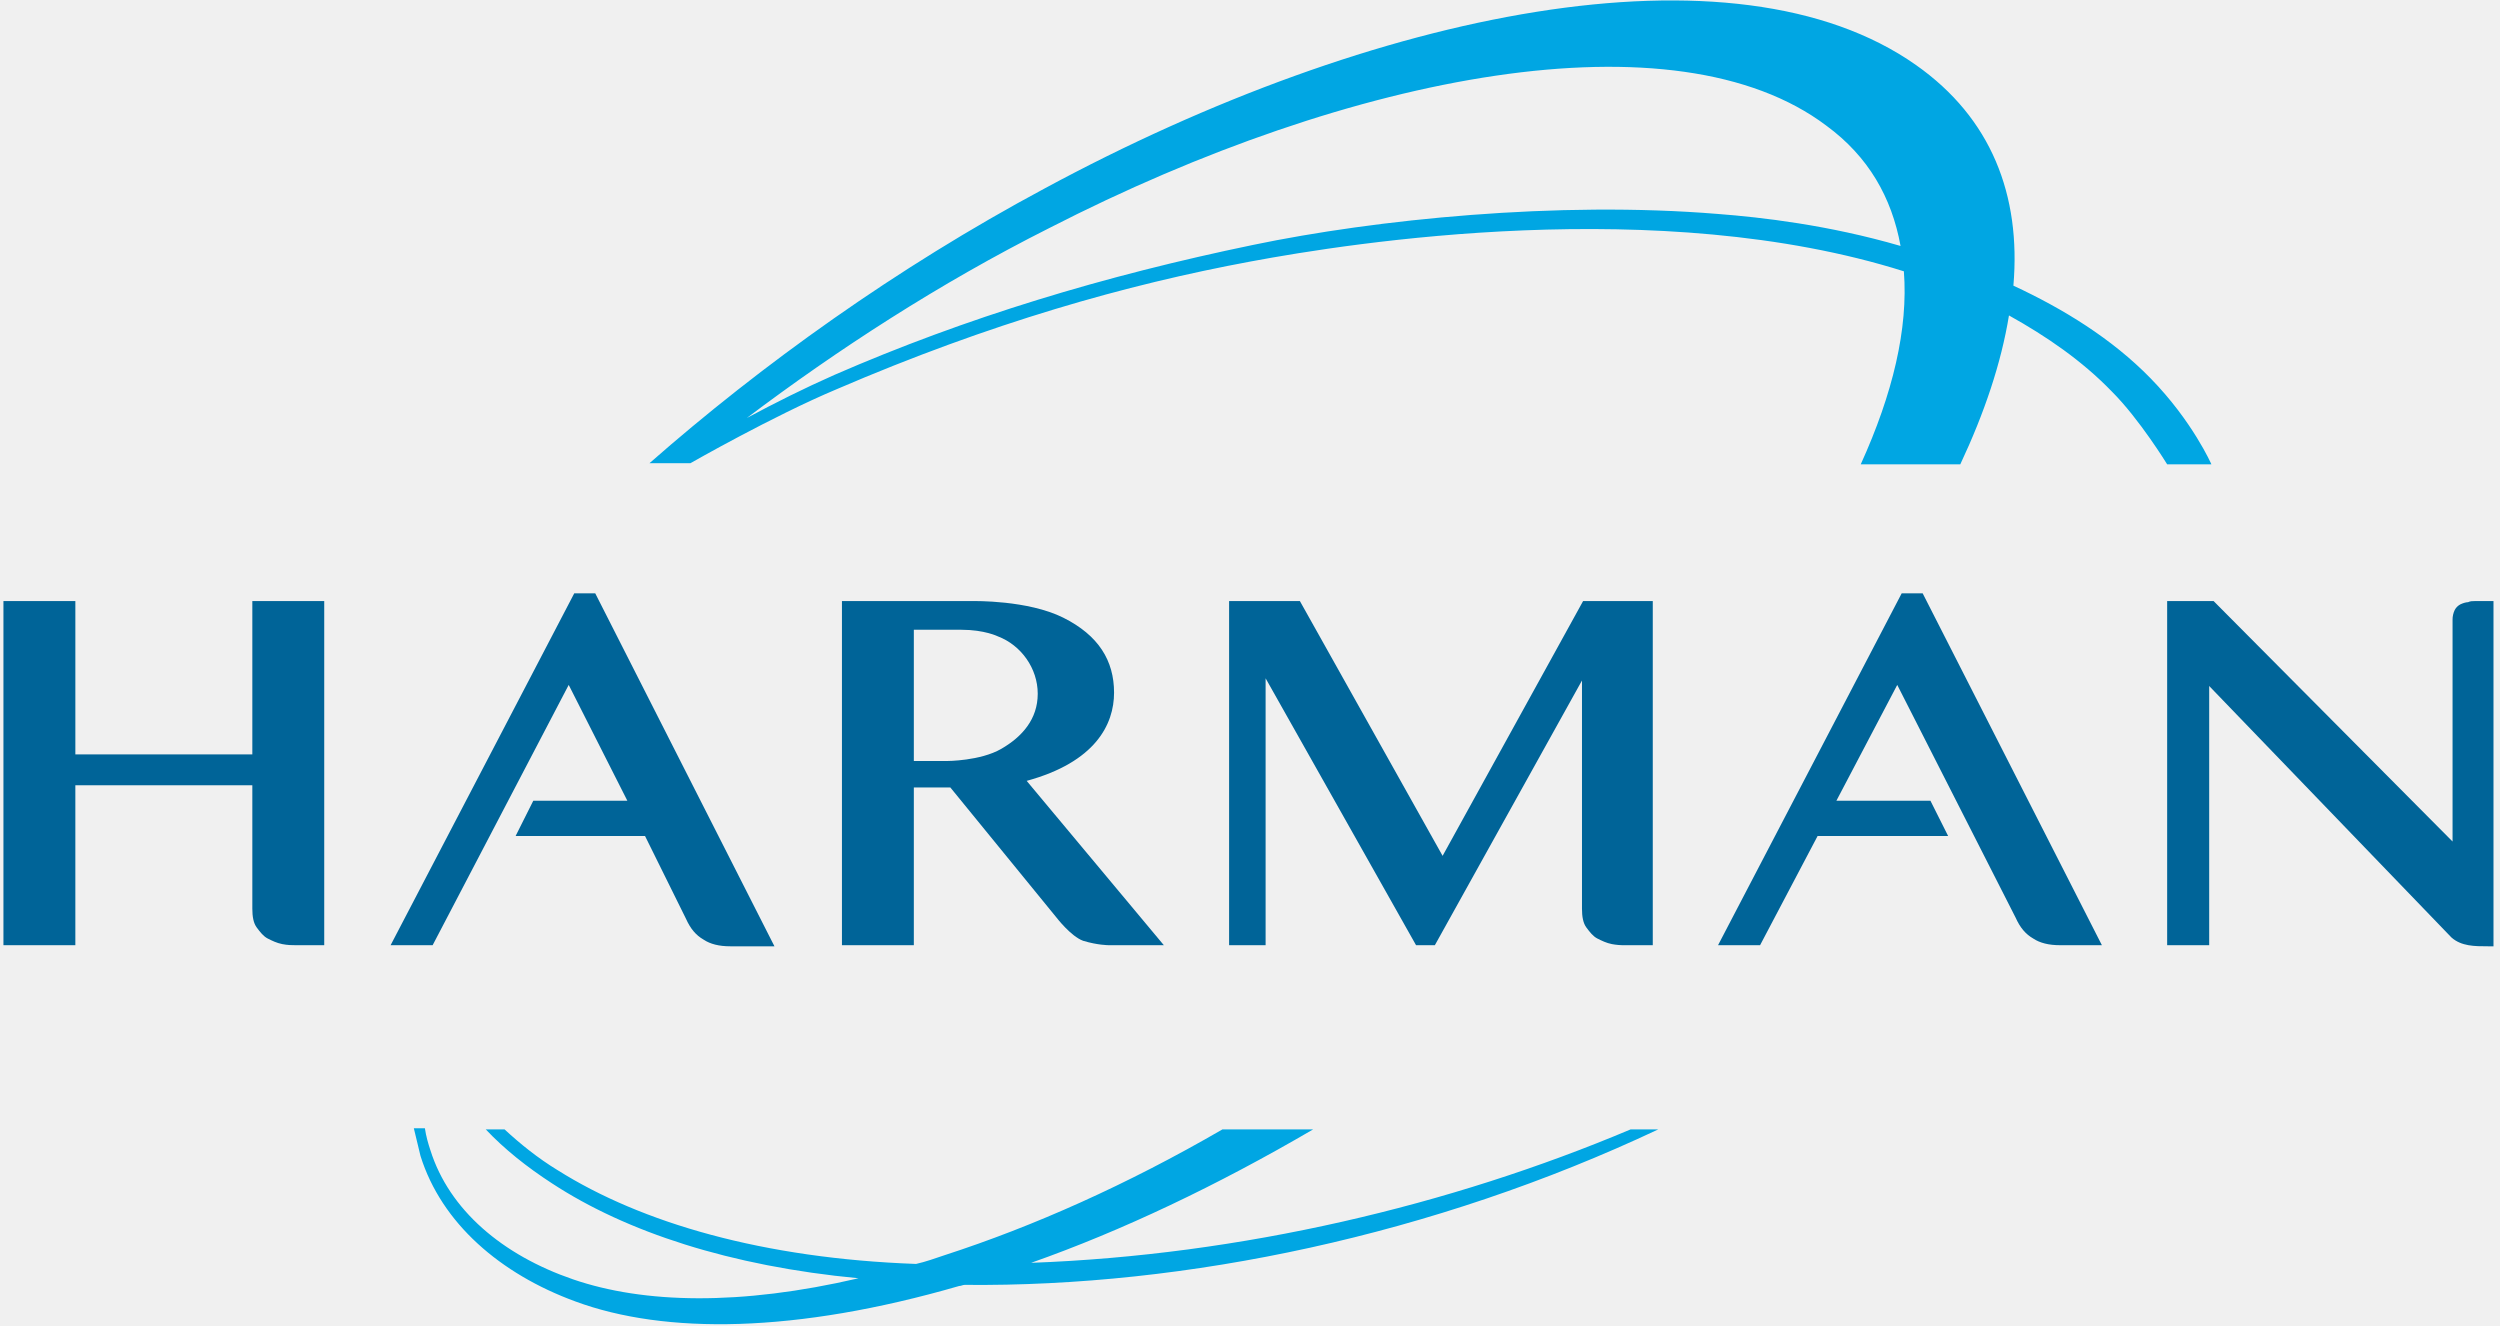
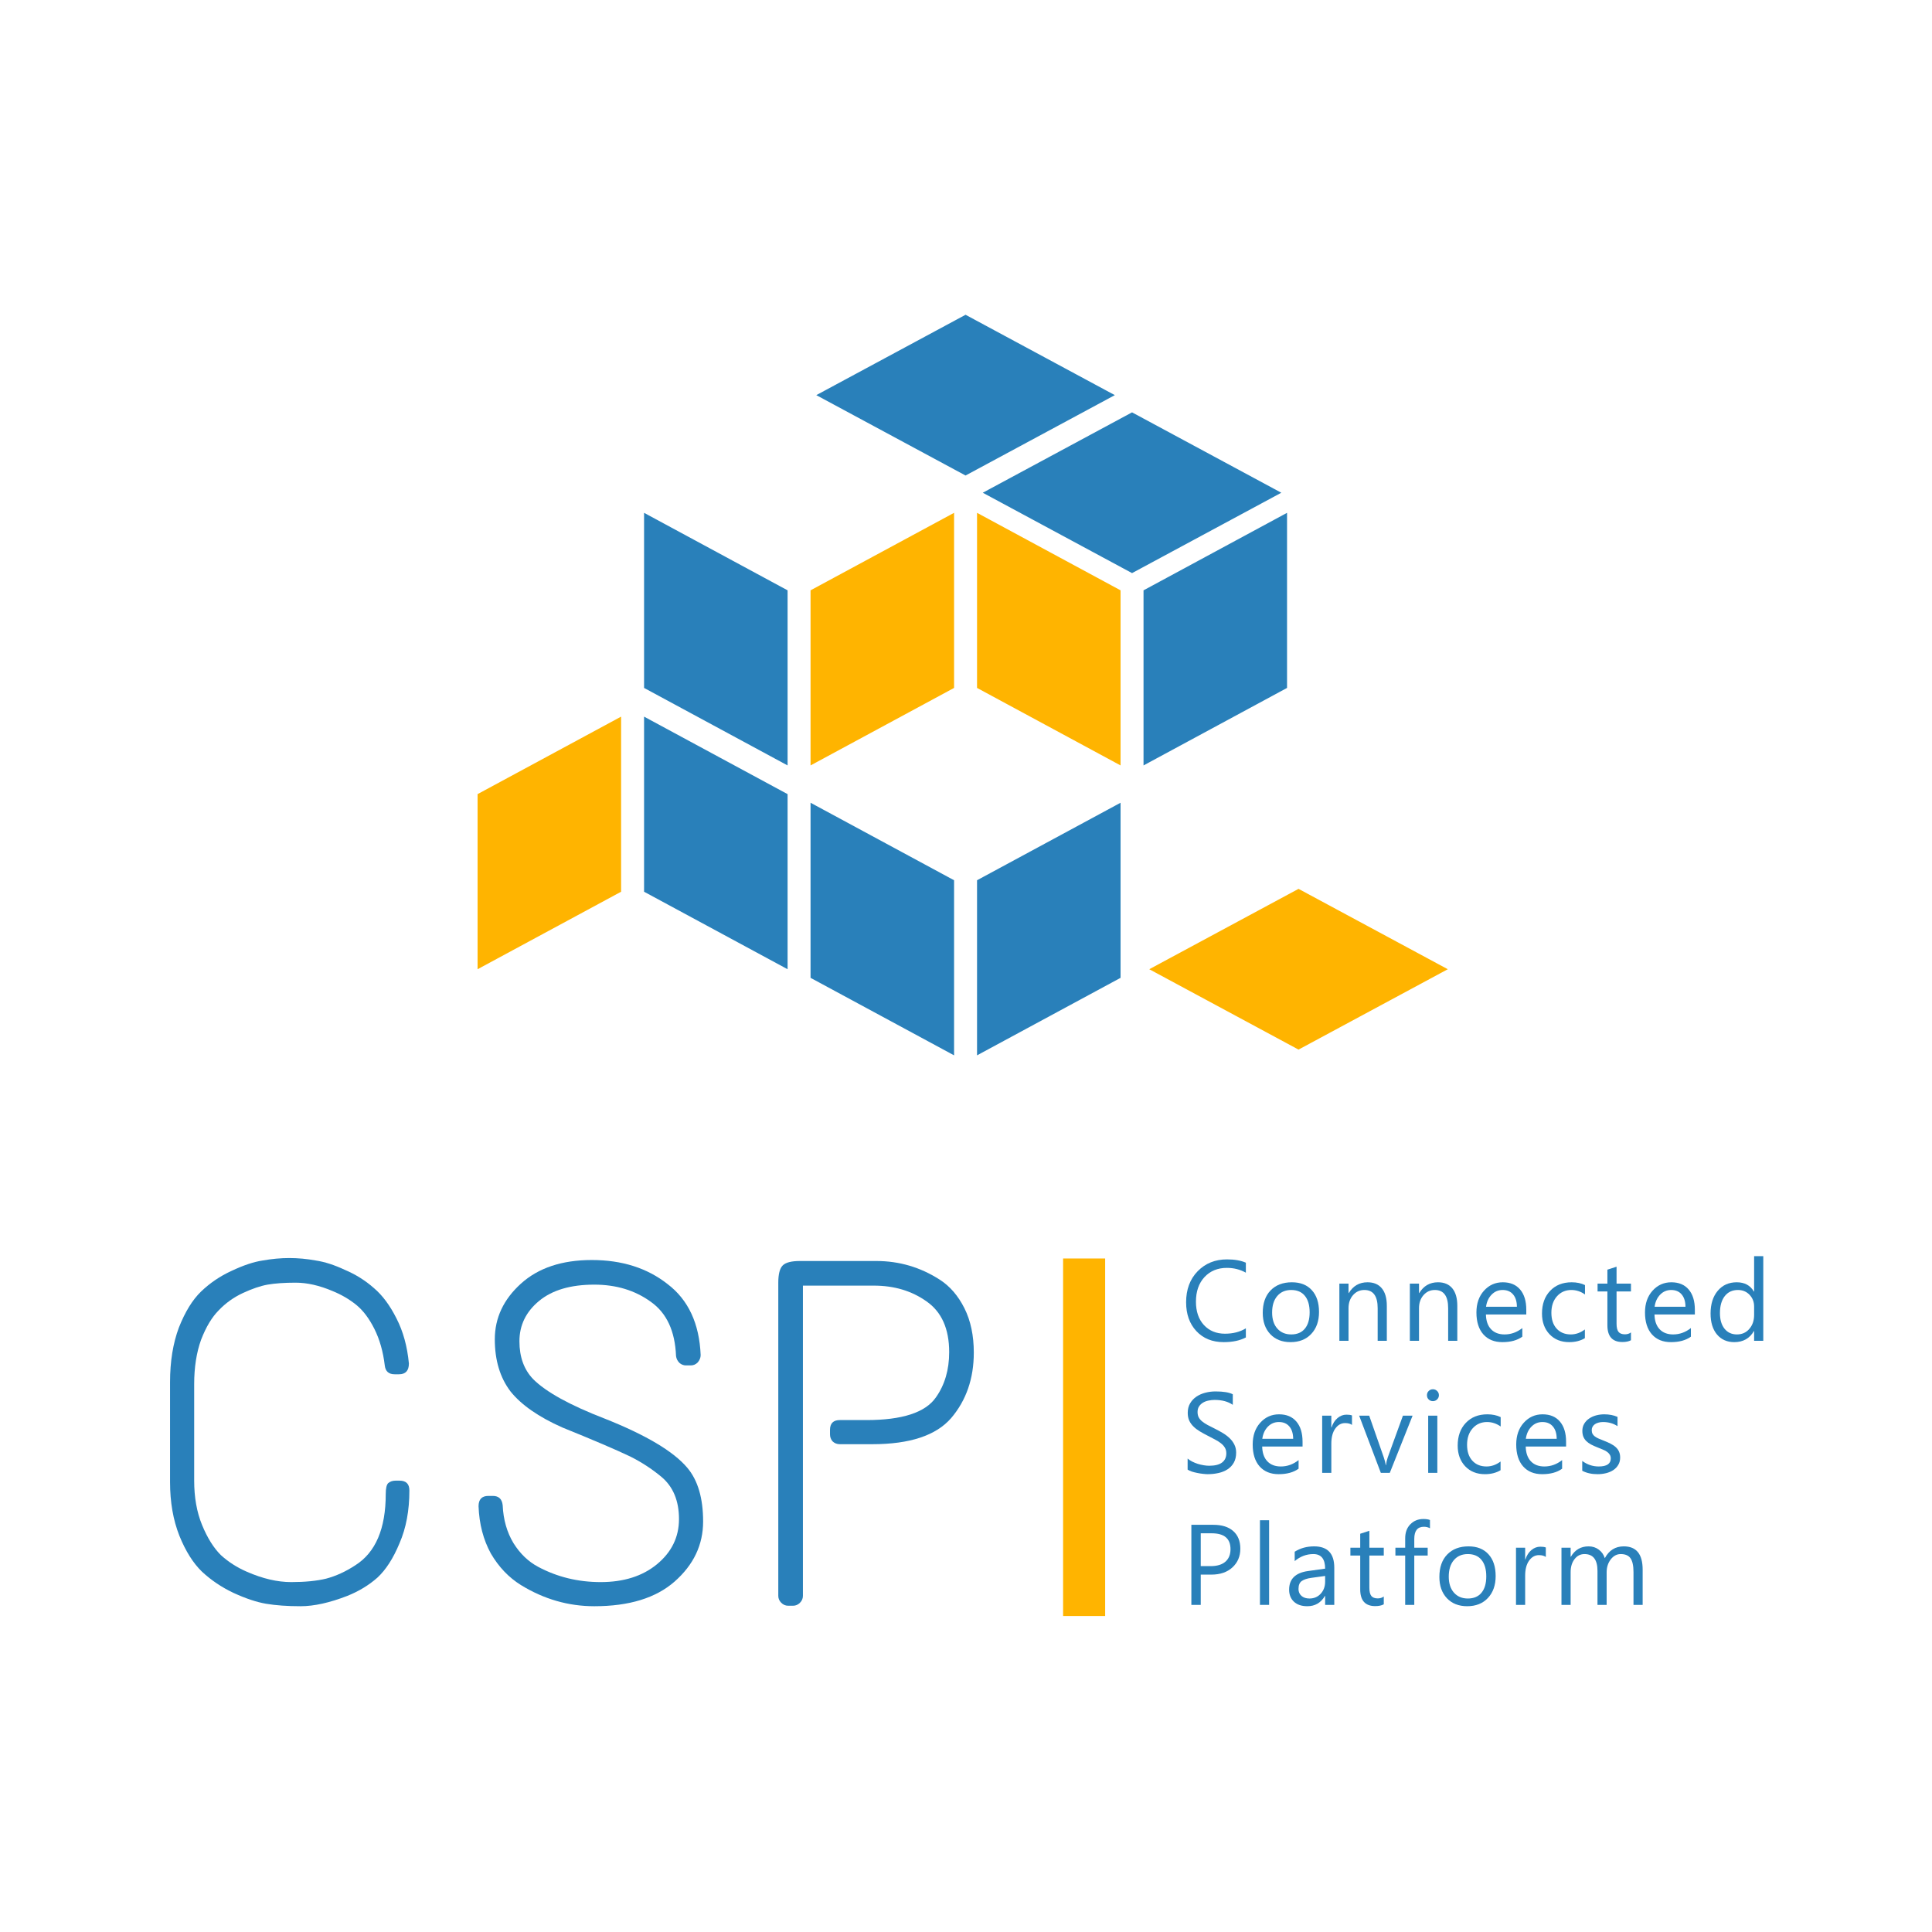
- <svg xmlns="http://www.w3.org/2000/svg" width="281" height="149" viewBox="0 0 281 149">
-   <g fill="none" fill-rule="nonzero">
-     <path fill="#006498" d="M28.362 67.562v17.231H8.47V67.562H.387v38.678h8.082V88.264h19.893v13.885c0 .868.125 1.611.498 2.107.373.496.746.992 1.243 1.24.497.248.995.496 1.616.62.622.124 1.12.124 1.492.124h3.233V67.562h-8.082zM185.772 106.24V67.562h-7.833l-15.79 28.636-16.04-28.636h-7.958v38.678h4.103v-30l16.91 30h2.114l16.537-29.752v25.66c0 .869.124 1.612.497 2.108s.746.992 1.243 1.24c.498.248.995.496 1.617.62a7.156 7.156 0 0 0 1.492.124h3.108zM236.253 106.24L216.11 66.694h-2.362l-20.64 39.546h4.725l6.465-12.273h14.672L216.98 90h-10.568l6.838-13.017 13.304 26.157c.498 1.116 1.12 1.86 1.99 2.356.746.496 1.74.744 2.984.744h4.725zM278.154 67.562c-.249 0-.497 0-.746.124-.249 0-.622.124-.87.248a1.496 1.496 0 0 0-.622.62 2.47 2.47 0 0 0-.249 1.115v24.918l-26.856-27.025h-5.223v38.678h4.725V77.107l27.23 28.265c1.119.992 2.611.992 4.103.992h.622V67.562h-2.114z" />
-     <path fill="#00A6E3" d="M193.108 24.05c-18.029-1.488-38.544.62-52.221 3.47-16.786 3.472-32.328 8.182-47.124 14.629-3.357 1.487-6.59 3.099-9.822 4.834 10.195-7.685 21.634-15.123 33.944-21.322C152.2 8.058 188.383 1.364 205.293 14.132c4.725 3.471 7.336 8.058 8.33 13.513-8.081-2.356-15.666-3.224-20.515-3.595zM77.6 52.066s9.325-5.33 16.412-8.306c17.283-7.438 32.576-11.777 46.626-14.38 11.315-2.107 45.88-7.562 73.358 1.116.498 6.446-1.243 13.76-4.849 21.694h11.19c2.736-5.826 4.601-11.405 5.471-16.735 4.228 2.355 8.207 5.082 11.564 8.553 3.108 3.1 6.216 8.182 6.216 8.182h4.974s-2.114-4.835-6.839-9.67c-4.351-4.462-9.822-7.81-15.417-10.413.87-10.165-2.487-18.843-10.942-24.793-20.391-14.38-60.8-6.198-97.977 13.884-16.66 8.926-31.83 19.835-44.388 30.868h4.6z" />
-     <path fill="#006498" d="M66.907 66.694h-2.363l-20.64 39.546h4.725l15.294-29.257L70.513 90h-10.57l-1.989 3.967h14.548l4.6 9.297c.498 1.116 1.12 1.86 1.99 2.356.746.496 1.74.744 2.984.744h4.973l-20.142-39.67z" />
-     <path fill="#00A6E3" d="M186.394 126.942h-3.109c-20.266 8.554-43.766 14.132-67.39 15 10.196-3.595 20.889-8.678 31.706-15h-10.196c-10.693 6.198-21.261 10.91-31.208 14.132-1.12.372-2.114.744-3.233.992-17.158-.62-30.835-4.587-40.285-10.537-2.238-1.364-4.227-2.975-5.968-4.587h-2.114c2.114 2.232 4.6 4.215 7.46 6.075 8.331 5.454 20.019 9.297 34.442 10.66-13.304 3.1-24.122 2.852-32.08.125-7.957-2.728-13.925-7.81-16.038-14.504-.25-.744-.498-1.612-.622-2.48h-1.244c.25.992.498 2.108.746 3.1 2.363 7.561 8.953 13.264 17.408 16.363 10.07 3.719 24.742 3.595 43.144-1.736.249 0 .373-.124.622-.124 24.867.248 52.719-5.578 77.959-17.479" />
-     <path fill="#006498" d="M102.715 70.91v14.627h3.73s3.73 0 6.093-1.363c2.362-1.364 4.103-3.348 4.103-6.199s-1.865-5.454-4.476-6.446c0 0-1.492-.744-4.103-.744h-5.347v.124zm16.04 32.23l-11.936-14.628h-4.104v17.728h-8.081V67.562h14.796s6.092-.124 10.07 1.86c3.98 1.983 5.72 4.834 5.72 8.43 0 3.594-2.113 7.81-9.822 9.917l15.417 18.47H124.6s-1.244 0-2.86-.495c-1.368-.496-2.984-2.604-2.984-2.604z" />
-   </g>
+ <svg xmlns="http://www.w3.org/2000/svg" width="534" height="534" viewBox="0 0 534 534" fill="none">
+   <rect width="534" height="534" fill="white" />
+   <path d="M221.106 348.538H242.205C248.557 348.538 254.41 350.262 259.764 353.71C262.577 355.525 264.845 358.157 266.57 361.605C268.294 365.053 269.156 369.137 269.156 373.856C269.156 381.024 267.069 387.059 262.894 391.959C258.72 396.769 251.461 399.173 241.116 399.173H232.132C231.315 399.173 230.635 398.901 230.09 398.357C229.636 397.812 229.41 397.177 229.41 396.451V395.226C229.41 393.411 230.317 392.504 232.132 392.504H239.482C249.373 392.504 255.771 390.417 258.675 386.242C261.125 382.794 262.35 378.62 262.35 373.72C262.35 367.277 260.263 362.603 256.089 359.699C252.005 356.796 247.15 355.344 241.524 355.344H221.923V441.097C221.923 441.823 221.651 442.459 221.106 443.003C220.562 443.548 219.927 443.82 219.201 443.82H217.84C217.114 443.82 216.478 443.548 215.934 443.003C215.39 442.459 215.117 441.823 215.117 441.097V354.527C215.117 352.168 215.526 350.58 216.342 349.763C217.159 348.946 218.747 348.538 221.106 348.538Z" fill="#2980BA" />
+   <path d="M136.763 370.18C136.763 364.282 139.168 359.155 143.977 354.799C148.787 350.444 155.32 348.266 163.578 348.266C171.926 348.266 178.914 350.489 184.54 354.935C190.257 359.291 193.297 365.825 193.66 374.536C193.66 375.262 193.388 375.943 192.843 376.578C192.299 377.122 191.663 377.395 190.937 377.395H189.576C188.941 377.395 188.351 377.168 187.807 376.714C187.262 376.17 186.945 375.534 186.854 374.808C186.582 367.912 184.268 362.921 179.912 359.836C175.556 356.66 170.338 355.071 164.258 355.071C157.725 355.071 152.643 356.569 149.013 359.563C145.384 362.558 143.569 366.278 143.569 370.725C143.569 375.081 144.839 378.574 147.38 381.206C150.919 384.745 157.498 388.375 167.117 392.095C178.551 396.633 186.173 401.17 189.985 405.707C192.888 409.155 194.34 414.101 194.34 420.544C194.34 426.987 191.709 432.522 186.446 437.15C181.273 441.687 173.877 443.956 164.258 443.956C157.09 443.956 150.329 442.005 143.977 438.103C140.619 436.016 137.852 433.112 135.674 429.391C133.587 425.58 132.452 421.224 132.271 416.324C132.271 414.419 133.178 413.466 134.993 413.466H136.218C137.852 413.466 138.759 414.328 138.941 416.052C139.122 420.045 140.12 423.538 141.935 426.533C143.75 429.437 146.019 431.615 148.741 433.067C154.004 435.88 159.767 437.286 166.028 437.286C172.38 437.286 177.553 435.653 181.545 432.386C185.629 429.028 187.671 424.854 187.671 419.863C187.671 414.782 186.037 410.879 182.77 408.157C180.139 405.979 177.28 404.119 174.195 402.576C170.202 400.671 163.941 397.994 155.411 394.545C148.877 391.642 144.113 388.329 141.119 384.609C138.215 380.798 136.763 375.988 136.763 370.18Z" fill="#2980BA" />
+   <path d="M64.015 351.26C67.281 349.718 70.14 348.765 72.59 348.402C75.131 347.948 77.581 347.721 79.94 347.721C82.39 347.721 84.841 347.948 87.291 348.402C89.741 348.765 92.418 349.627 95.322 350.988C98.316 352.258 100.993 353.937 103.352 356.024C105.712 358.021 107.799 360.834 109.614 364.464C111.429 368.003 112.563 372.131 113.017 376.85C113.017 378.847 112.109 379.845 110.294 379.845H109.069C107.436 379.845 106.529 379.028 106.347 377.395C105.893 373.583 104.94 370.226 103.489 367.322C102.037 364.418 100.358 362.195 98.452 360.652C96.547 359.11 94.369 357.839 91.919 356.841C88.289 355.298 84.886 354.527 81.71 354.527C78.624 354.527 76.038 354.709 73.951 355.071C71.955 355.434 69.686 356.206 67.145 357.385C64.605 358.565 62.381 360.153 60.476 362.15C58.57 364.055 56.937 366.778 55.575 370.317C54.305 373.856 53.67 377.939 53.67 382.567V409.246C53.67 413.874 54.396 417.958 55.848 421.497C57.3 425.036 59.024 427.803 61.02 429.8C63.107 431.705 65.512 433.248 68.234 434.428C72.59 436.333 76.674 437.286 80.485 437.286C84.296 437.286 87.517 436.969 90.149 436.333C92.871 435.607 95.548 434.382 98.18 432.658C103.806 429.119 106.619 422.54 106.619 412.921C106.619 411.379 106.846 410.38 107.3 409.927C107.844 409.473 108.525 409.246 109.342 409.246H110.431C112.245 409.246 113.153 410.154 113.153 411.968C113.153 417.504 112.245 422.359 110.431 426.533C108.706 430.707 106.665 433.883 104.305 436.061C101.946 438.148 99.178 439.827 96.002 441.097C91.102 443.003 86.792 443.956 83.071 443.956C79.441 443.956 76.265 443.729 73.543 443.275C70.911 442.822 67.917 441.823 64.559 440.281C61.292 438.738 58.389 436.787 55.848 434.428C53.398 432.068 51.31 428.756 49.586 424.491C47.862 420.135 47 415.19 47 409.654V382.023C47 376.306 47.817 371.269 49.45 366.914C51.174 362.558 53.216 359.246 55.575 356.977C58.026 354.618 60.839 352.712 64.015 351.26Z" fill="#2980BA" />
+   <path d="M454.025 443.584H451.494V434.51C451.494 432.761 451.221 431.496 450.676 430.714C450.141 429.932 449.236 429.541 447.96 429.541C446.88 429.541 445.959 430.035 445.198 431.022C444.447 432.01 444.071 433.193 444.071 434.572V443.584H441.54V434.201C441.54 431.094 440.342 429.541 437.945 429.541C436.834 429.541 435.918 430.009 435.198 430.945C434.478 431.871 434.118 433.08 434.118 434.572V443.584H431.587V427.782H434.118V430.282H434.179C435.301 428.368 436.936 427.411 439.087 427.411C440.167 427.411 441.108 427.715 441.911 428.322C442.713 428.918 443.264 429.705 443.562 430.683C444.735 428.502 446.484 427.411 448.809 427.411C452.286 427.411 454.025 429.556 454.025 433.846V443.584Z" fill="#2980BA" />
+   <path d="M427.26 430.343C426.817 430.004 426.179 429.834 425.346 429.834C424.266 429.834 423.36 430.343 422.63 431.362C421.91 432.38 421.55 433.769 421.55 435.529V443.584H419.019V427.782H421.55V431.038H421.611C421.971 429.927 422.522 429.062 423.263 428.445C424.003 427.818 424.832 427.504 425.747 427.504C426.406 427.504 426.91 427.576 427.26 427.72V430.343Z" fill="#2980BA" />
+   <path d="M405.525 443.954C403.189 443.954 401.322 443.219 399.923 441.748C398.534 440.266 397.84 438.306 397.84 435.868C397.84 433.214 398.565 431.141 400.016 429.649C401.466 428.157 403.426 427.411 405.895 427.411C408.251 427.411 410.088 428.137 411.405 429.587C412.732 431.038 413.395 433.049 413.395 435.621C413.395 438.142 412.68 440.163 411.25 441.686C409.83 443.198 407.922 443.954 405.525 443.954ZM405.71 429.541C404.085 429.541 402.799 430.096 401.852 431.208C400.906 432.308 400.432 433.831 400.432 435.775C400.432 437.648 400.911 439.124 401.867 440.204C402.824 441.285 404.105 441.825 405.71 441.825C407.346 441.825 408.601 441.295 409.475 440.235C410.36 439.176 410.803 437.668 410.803 435.714C410.803 433.738 410.36 432.216 409.475 431.146C408.601 430.076 407.346 429.541 405.71 429.541Z" fill="#2980BA" />
+   <path d="M395.241 422.411C394.747 422.133 394.186 421.995 393.559 421.995C391.789 421.995 390.904 423.111 390.904 425.343V427.782H394.608V429.942H390.904V443.584H388.389V429.942H385.688V427.782H388.389V425.22C388.389 423.564 388.867 422.257 389.824 421.3C390.781 420.333 391.974 419.85 393.404 419.85C394.176 419.85 394.788 419.942 395.241 420.127V422.411Z" fill="#2980BA" />
+   <path d="M382.472 443.43C381.876 443.759 381.089 443.924 380.111 443.924C377.344 443.924 375.96 442.38 375.96 439.294V429.942H373.244V427.782H375.96V423.924L378.491 423.106V427.782H382.472V429.942H378.491V438.846C378.491 439.906 378.671 440.662 379.031 441.115C379.391 441.568 379.988 441.794 380.821 441.794C381.459 441.794 382.009 441.619 382.472 441.269V443.43Z" fill="#2980BA" />
+   <path d="M368.793 443.584H366.262V441.115H366.201C365.1 443.008 363.48 443.954 361.34 443.954C359.766 443.954 358.531 443.538 357.636 442.704C356.751 441.871 356.309 440.765 356.309 439.387C356.309 436.434 358.047 434.716 361.525 434.232L366.262 433.569C366.262 430.883 365.177 429.541 363.006 429.541C361.103 429.541 359.385 430.189 357.852 431.485V428.893C359.405 427.905 361.196 427.411 363.222 427.411C366.936 427.411 368.793 429.376 368.793 433.306V443.584ZM366.262 435.59L362.451 436.115C361.278 436.28 360.393 436.573 359.796 436.995C359.2 437.406 358.901 438.142 358.901 439.201C358.901 439.973 359.174 440.606 359.719 441.1C360.275 441.583 361.01 441.825 361.926 441.825C363.181 441.825 364.215 441.388 365.028 440.513C365.851 439.628 366.262 438.512 366.262 437.164V435.59Z" fill="#2980BA" />
+   <path d="M350.778 443.584H348.247V420.189H350.778V443.584Z" fill="#2980BA" />
+   <path d="M331.883 435.22V443.584H329.29V421.454H335.37C337.737 421.454 339.568 422.031 340.864 423.183C342.171 424.335 342.824 425.961 342.824 428.059C342.824 430.158 342.099 431.876 340.648 433.214C339.208 434.551 337.258 435.22 334.799 435.22H331.883ZM331.883 423.8V432.874H334.599C336.389 432.874 337.752 432.468 338.688 431.655C339.635 430.832 340.108 429.675 340.108 428.183C340.108 425.261 338.38 423.8 334.923 423.8H331.883Z" fill="#2980BA" />
+   <path d="M437.327 406.517V403.801C438.706 404.82 440.224 405.329 441.88 405.329C444.102 405.329 445.213 404.588 445.213 403.107C445.213 402.685 445.115 402.33 444.92 402.042C444.735 401.744 444.478 401.481 444.148 401.255C443.829 401.029 443.449 400.828 443.006 400.653C442.574 400.468 442.106 400.278 441.602 400.082C440.903 399.804 440.285 399.527 439.75 399.249C439.226 398.961 438.783 398.642 438.423 398.292C438.073 397.932 437.806 397.526 437.621 397.073C437.446 396.62 437.358 396.09 437.358 395.483C437.358 394.743 437.528 394.089 437.868 393.523C438.207 392.947 438.66 392.469 439.226 392.088C439.791 391.697 440.434 391.404 441.155 391.209C441.885 391.013 442.636 390.915 443.408 390.915C444.776 390.915 446 391.152 447.081 391.625V394.187C445.918 393.426 444.581 393.045 443.068 393.045C442.595 393.045 442.168 393.102 441.787 393.215C441.407 393.318 441.077 393.467 440.8 393.662C440.532 393.858 440.321 394.094 440.167 394.372C440.023 394.64 439.951 394.938 439.951 395.267C439.951 395.679 440.023 396.023 440.167 396.301C440.321 396.579 440.542 396.826 440.831 397.042C441.119 397.258 441.468 397.454 441.88 397.628C442.291 397.803 442.76 397.994 443.284 398.199C443.984 398.467 444.611 398.745 445.167 399.033C445.722 399.311 446.196 399.629 446.587 399.99C446.978 400.339 447.276 400.746 447.482 401.209C447.698 401.672 447.806 402.222 447.806 402.86C447.806 403.642 447.631 404.321 447.281 404.897C446.942 405.473 446.484 405.951 445.908 406.332C445.332 406.713 444.668 406.996 443.917 407.181C443.166 407.366 442.379 407.459 441.556 407.459C439.93 407.459 438.521 407.145 437.327 406.517Z" fill="#2980BA" />
+   <path d="M432.861 399.82H421.704C421.745 401.579 422.218 402.937 423.124 403.894C424.029 404.851 425.274 405.329 426.858 405.329C428.638 405.329 430.274 404.743 431.766 403.57V405.946C430.377 406.955 428.54 407.459 426.256 407.459C424.024 407.459 422.27 406.744 420.994 405.314C419.718 403.873 419.08 401.852 419.08 399.249C419.08 396.79 419.775 394.789 421.164 393.246C422.563 391.692 424.296 390.915 426.364 390.915C428.432 390.915 430.032 391.584 431.164 392.922C432.295 394.259 432.861 396.116 432.861 398.493V399.82ZM430.269 397.675C430.258 396.214 429.904 395.077 429.204 394.264C428.515 393.451 427.553 393.045 426.318 393.045C425.125 393.045 424.111 393.472 423.278 394.326C422.445 395.18 421.93 396.296 421.735 397.675H430.269Z" fill="#2980BA" />
+   <path d="M414.753 406.363C413.539 407.093 412.099 407.459 410.432 407.459C408.179 407.459 406.358 406.728 404.969 405.267C403.591 403.796 402.901 401.893 402.901 399.557C402.901 396.955 403.647 394.866 405.139 393.292C406.631 391.708 408.622 390.915 411.111 390.915C412.5 390.915 413.725 391.173 414.784 391.687V394.28C413.611 393.457 412.356 393.045 411.019 393.045C409.404 393.045 408.076 393.626 407.037 394.789C406.008 395.941 405.494 397.459 405.494 399.341C405.494 401.193 405.978 402.654 406.945 403.724C407.922 404.794 409.229 405.329 410.864 405.329C412.243 405.329 413.539 404.871 414.753 403.956V406.363Z" fill="#2980BA" />
+   <path d="M396.043 387.273C395.591 387.273 395.205 387.119 394.886 386.811C394.567 386.502 394.408 386.111 394.408 385.638C394.408 385.164 394.567 384.773 394.886 384.465C395.205 384.146 395.591 383.986 396.043 383.986C396.506 383.986 396.897 384.146 397.216 384.465C397.545 384.773 397.71 385.164 397.71 385.638C397.71 386.09 397.545 386.476 397.216 386.795C396.897 387.114 396.506 387.273 396.043 387.273ZM397.278 407.088H394.747V391.286H397.278V407.088Z" fill="#2980BA" />
+   <path d="M390.435 391.286L384.139 407.088H381.655L375.667 391.286H378.445L382.457 402.767C382.755 403.611 382.941 404.347 383.013 404.974H383.074C383.177 404.182 383.342 403.467 383.568 402.829L387.766 391.286H390.435Z" fill="#2980BA" />
+   <path d="M373.685 393.848C373.243 393.508 372.605 393.338 371.772 393.338C370.692 393.338 369.786 393.848 369.056 394.866C368.336 395.885 367.975 397.273 367.975 399.033V407.088H365.445V391.286H367.975V394.542H368.037C368.397 393.431 368.948 392.567 369.688 391.949C370.429 391.322 371.257 391.008 372.173 391.008C372.831 391.008 373.336 391.08 373.685 391.224V393.848Z" fill="#2980BA" />
+   <path d="M360.022 399.82H348.864C348.905 401.579 349.379 402.937 350.284 403.894C351.189 404.851 352.434 405.329 354.019 405.329C355.798 405.329 357.434 404.743 358.926 403.57V405.946C357.537 406.955 355.701 407.459 353.417 407.459C351.184 407.459 349.43 406.744 348.154 405.314C346.879 403.873 346.241 401.852 346.241 399.249C346.241 396.79 346.935 394.789 348.324 393.246C349.723 391.692 351.457 390.915 353.525 390.915C355.593 390.915 357.192 391.584 358.324 392.922C359.456 394.259 360.022 396.116 360.022 398.493V399.82ZM357.429 397.675C357.419 396.214 357.064 395.077 356.364 394.264C355.675 393.451 354.713 393.045 353.478 393.045C352.285 393.045 351.272 393.472 350.438 394.326C349.605 395.18 349.091 396.296 348.895 397.675H357.429Z" fill="#2980BA" />
+   <path d="M328.256 406.193V403.138C328.606 403.446 329.023 403.724 329.506 403.971C330 404.218 330.515 404.429 331.049 404.604C331.595 404.768 332.14 404.897 332.685 404.99C333.231 405.082 333.735 405.128 334.198 405.128C335.792 405.128 336.981 404.835 337.762 404.249C338.555 403.652 338.951 402.798 338.951 401.687C338.951 401.09 338.817 400.571 338.549 400.128C338.292 399.686 337.932 399.285 337.469 398.925C337.006 398.554 336.456 398.205 335.818 397.875C335.19 397.536 334.511 397.181 333.781 396.81C333.009 396.42 332.289 396.023 331.62 395.622C330.952 395.221 330.37 394.779 329.877 394.295C329.383 393.812 328.992 393.266 328.704 392.659C328.426 392.042 328.287 391.322 328.287 390.499C328.287 389.491 328.508 388.616 328.951 387.875C329.393 387.124 329.974 386.507 330.695 386.023C331.415 385.54 332.233 385.18 333.148 384.943C334.074 384.707 335.016 384.588 335.972 384.588C338.153 384.588 339.743 384.851 340.741 385.375V388.292C339.434 387.387 337.757 386.934 335.71 386.934C335.144 386.934 334.578 386.996 334.012 387.119C333.447 387.232 332.942 387.423 332.5 387.69C332.058 387.958 331.698 388.302 331.42 388.724C331.142 389.146 331.003 389.66 331.003 390.267C331.003 390.833 331.106 391.322 331.312 391.733C331.528 392.145 331.842 392.52 332.253 392.86C332.665 393.199 333.164 393.529 333.75 393.848C334.347 394.166 335.031 394.516 335.803 394.897C336.595 395.288 337.346 395.699 338.056 396.131C338.766 396.564 339.388 397.042 339.923 397.567C340.458 398.091 340.88 398.673 341.188 399.31C341.507 399.948 341.667 400.679 341.667 401.502C341.667 402.592 341.451 403.518 341.019 404.28C340.597 405.031 340.021 405.643 339.29 406.116C338.57 406.589 337.737 406.929 336.79 407.135C335.844 407.351 334.846 407.459 333.796 407.459C333.447 407.459 333.015 407.428 332.5 407.366C331.986 407.315 331.461 407.232 330.926 407.119C330.391 407.016 329.882 406.888 329.398 406.733C328.925 406.569 328.544 406.389 328.256 406.193Z" fill="#2980BA" />
+   <path d="M487.365 370.593H484.834V367.907H484.772C483.599 369.944 481.788 370.963 479.34 370.963C477.354 370.963 475.765 370.258 474.571 368.849C473.388 367.429 472.797 365.5 472.797 363.062C472.797 360.448 473.455 358.355 474.772 356.781C476.089 355.207 477.843 354.42 480.034 354.42C482.205 354.42 483.784 355.274 484.772 356.981H484.834V347.197H487.365V370.593ZM484.834 363.447V361.117C484.834 359.841 484.412 358.761 483.568 357.876C482.725 356.992 481.655 356.549 480.358 356.549C478.815 356.549 477.601 357.115 476.716 358.247C475.832 359.378 475.389 360.942 475.389 362.938C475.389 364.759 475.811 366.199 476.655 367.259C477.509 368.309 478.651 368.833 480.081 368.833C481.49 368.833 482.632 368.324 483.507 367.305C484.391 366.287 484.834 365.001 484.834 363.447Z" fill="#2980BA" />
+   <path d="M468.454 363.324H457.297C457.338 365.083 457.811 366.441 458.716 367.398C459.622 368.355 460.867 368.833 462.451 368.833C464.231 368.833 465.867 368.247 467.358 367.074V369.451C465.969 370.459 464.133 370.963 461.849 370.963C459.617 370.963 457.862 370.248 456.587 368.818C455.311 367.378 454.673 365.356 454.673 362.753C454.673 360.294 455.368 358.293 456.756 356.75C458.156 355.196 459.889 354.42 461.957 354.42C464.025 354.42 465.625 355.088 466.756 356.426C467.888 357.763 468.454 359.62 468.454 361.997V363.324ZM465.861 361.179C465.851 359.718 465.496 358.581 464.797 357.768C464.107 356.956 463.145 356.549 461.911 356.549C460.717 356.549 459.704 356.976 458.871 357.83C458.037 358.684 457.523 359.8 457.327 361.179H465.861Z" fill="#2980BA" />
+   <path d="M450.793 370.438C450.197 370.767 449.41 370.932 448.432 370.932C445.665 370.932 444.281 369.389 444.281 366.302V356.951H441.565V354.79H444.281V350.932L446.812 350.114V354.79H450.793V356.951H446.812V365.855C446.812 366.915 446.992 367.671 447.352 368.123C447.712 368.576 448.309 368.802 449.142 368.802C449.78 368.802 450.331 368.627 450.793 368.278V370.438Z" fill="#2980BA" />
+   <path d="M438.056 369.867C436.842 370.598 435.401 370.963 433.735 370.963C431.482 370.963 429.661 370.232 428.272 368.772C426.893 367.3 426.204 365.397 426.204 363.062C426.204 360.459 426.95 358.37 428.442 356.796C429.933 355.212 431.924 354.42 434.414 354.42C435.803 354.42 437.027 354.677 438.087 355.191V357.784C436.914 356.961 435.659 356.549 434.321 356.549C432.706 356.549 431.379 357.131 430.34 358.293C429.311 359.445 428.797 360.963 428.797 362.846C428.797 364.697 429.28 366.158 430.247 367.228C431.225 368.298 432.531 368.833 434.167 368.833C435.546 368.833 436.842 368.375 438.056 367.46V369.867Z" fill="#2980BA" />
+   <path d="M421.861 363.324H410.704C410.745 365.083 411.218 366.441 412.124 367.398C413.029 368.355 414.274 368.833 415.858 368.833C417.638 368.833 419.274 368.247 420.766 367.074V369.451C419.377 370.459 417.54 370.963 415.256 370.963C413.024 370.963 411.27 370.248 409.994 368.818C408.718 367.378 408.08 365.356 408.08 362.753C408.08 360.294 408.775 358.293 410.164 356.75C411.563 355.196 413.296 354.42 415.364 354.42C417.432 354.42 419.032 355.088 420.164 356.426C421.295 357.763 421.861 359.62 421.861 361.997V363.324ZM419.269 361.179C419.258 359.718 418.904 358.581 418.204 357.768C417.515 356.956 416.553 356.549 415.318 356.549C414.125 356.549 413.111 356.976 412.278 357.83C411.445 358.684 410.93 359.8 410.735 361.179H419.269Z" fill="#2980BA" />
+   <path d="M402.796 370.593H400.266V361.58C400.266 358.226 399.041 356.549 396.593 356.549C395.327 356.549 394.278 357.028 393.445 357.984C392.622 358.931 392.21 360.13 392.21 361.58V370.593H389.679V354.79H392.21V357.413H392.272C393.465 355.418 395.194 354.42 397.457 354.42C399.185 354.42 400.507 354.98 401.423 356.102C402.339 357.213 402.796 358.823 402.796 360.932V370.593Z" fill="#2980BA" />
+   <path d="M383.315 370.593H380.784V361.58C380.784 358.226 379.56 356.549 377.111 356.549C375.846 356.549 374.796 357.028 373.963 357.984C373.14 358.931 372.729 360.13 372.729 361.58V370.593H370.198V354.79H372.729V357.413H372.79C373.984 355.418 375.712 354.42 377.975 354.42C379.704 354.42 381.026 354.98 381.942 356.102C382.857 357.213 383.315 358.823 383.315 360.932V370.593Z" fill="#2980BA" />
+   <path d="M356.704 370.963C354.368 370.963 352.501 370.227 351.102 368.756C349.713 367.275 349.019 365.315 349.019 362.876C349.019 360.222 349.744 358.149 351.195 356.657C352.645 355.166 354.605 354.42 357.074 354.42C359.43 354.42 361.267 355.145 362.583 356.596C363.911 358.046 364.574 360.058 364.574 362.63C364.574 365.15 363.859 367.172 362.429 368.694C361.009 370.207 359.101 370.963 356.704 370.963ZM356.889 356.549C355.264 356.549 353.978 357.105 353.031 358.216C352.085 359.317 351.611 360.839 351.611 362.784C351.611 364.656 352.09 366.133 353.046 367.213C354.003 368.293 355.284 368.833 356.889 368.833C358.525 368.833 359.78 368.303 360.654 367.244C361.539 366.184 361.982 364.677 361.982 362.722C361.982 360.747 361.539 359.224 360.654 358.154C359.78 357.084 358.525 356.549 356.889 356.549Z" fill="#2980BA" />
+   <path d="M344.352 369.667C342.716 370.531 340.679 370.963 338.241 370.963C335.093 370.963 332.572 369.95 330.679 367.923C328.786 365.896 327.84 363.237 327.84 359.944C327.84 356.405 328.904 353.545 331.034 351.364C333.164 349.183 335.864 348.092 339.136 348.092C341.235 348.092 342.973 348.396 344.352 349.003V351.765C342.768 350.881 341.019 350.438 339.105 350.438C336.564 350.438 334.501 351.287 332.917 352.984C331.343 354.682 330.556 356.951 330.556 359.79C330.556 362.486 331.291 364.636 332.762 366.241C334.244 367.835 336.183 368.633 338.58 368.633C340.803 368.633 342.726 368.139 344.352 367.151V369.667Z" fill="#2980BA" />
+   <rect x="293.836" y="347.844" width="11.626" height="98.82" fill="#FFB400" />
+   <path d="M270.051 141.744L309.72 163.165V211.562L270.051 190.14V141.744Z" fill="#FFB400" />
+   <path d="M355.736 141.744L316.067 163.165V211.562L355.736 190.14V141.744Z" fill="#2980BA" />
+   <path d="M178.018 141.744L217.687 163.165V211.562L178.018 190.14V141.744Z" fill="#2980BA" />
+   <path d="M178.018 198.074L217.687 219.496V267.892L178.018 246.471V198.074Z" fill="#2980BA" />
+   <path d="M224.034 221.876L263.704 243.297V291.694L224.034 270.272V221.876Z" fill="#2980BA" />
+   <path d="M263.704 141.744L224.034 163.165V211.562L263.704 190.14V141.744Z" fill="#FFB400" />
+   <path d="M309.72 221.876L270.051 243.297V291.694L309.72 270.272V221.876Z" fill="#2980BA" />
+   <path d="M171.671 198.074L132.001 219.496V267.892L171.671 246.471V198.074Z" fill="#FFB400" />
+   <path d="M312.894 113.975L271.637 136.19L312.894 158.405L354.15 136.19L312.894 113.975Z" fill="#2980BA" />
+   <path d="M358.91 245.677L317.654 267.892L358.91 290.107L400.166 267.892L358.91 245.677Z" fill="#FFB400" />
+   <path d="M266.877 87L225.621 109.215L266.877 131.43L308.133 109.215L266.877 87Z" fill="#2980BA" />
</svg>
